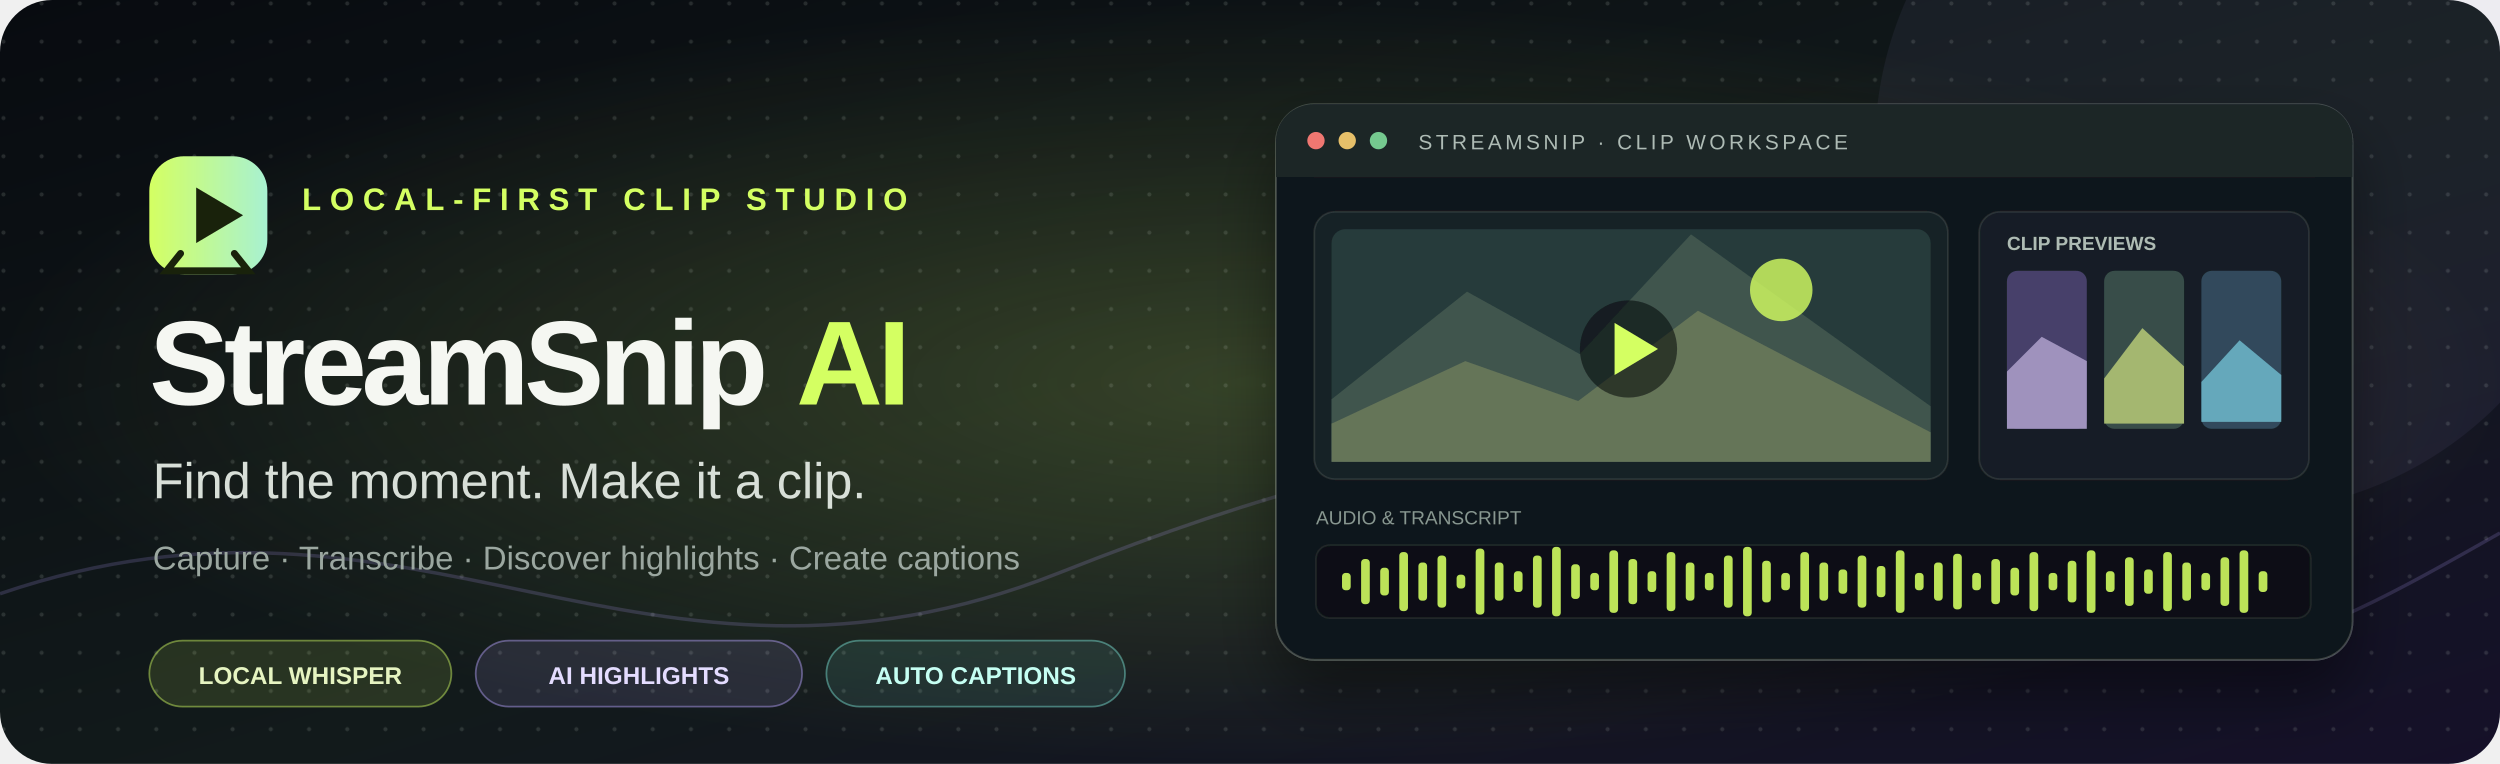
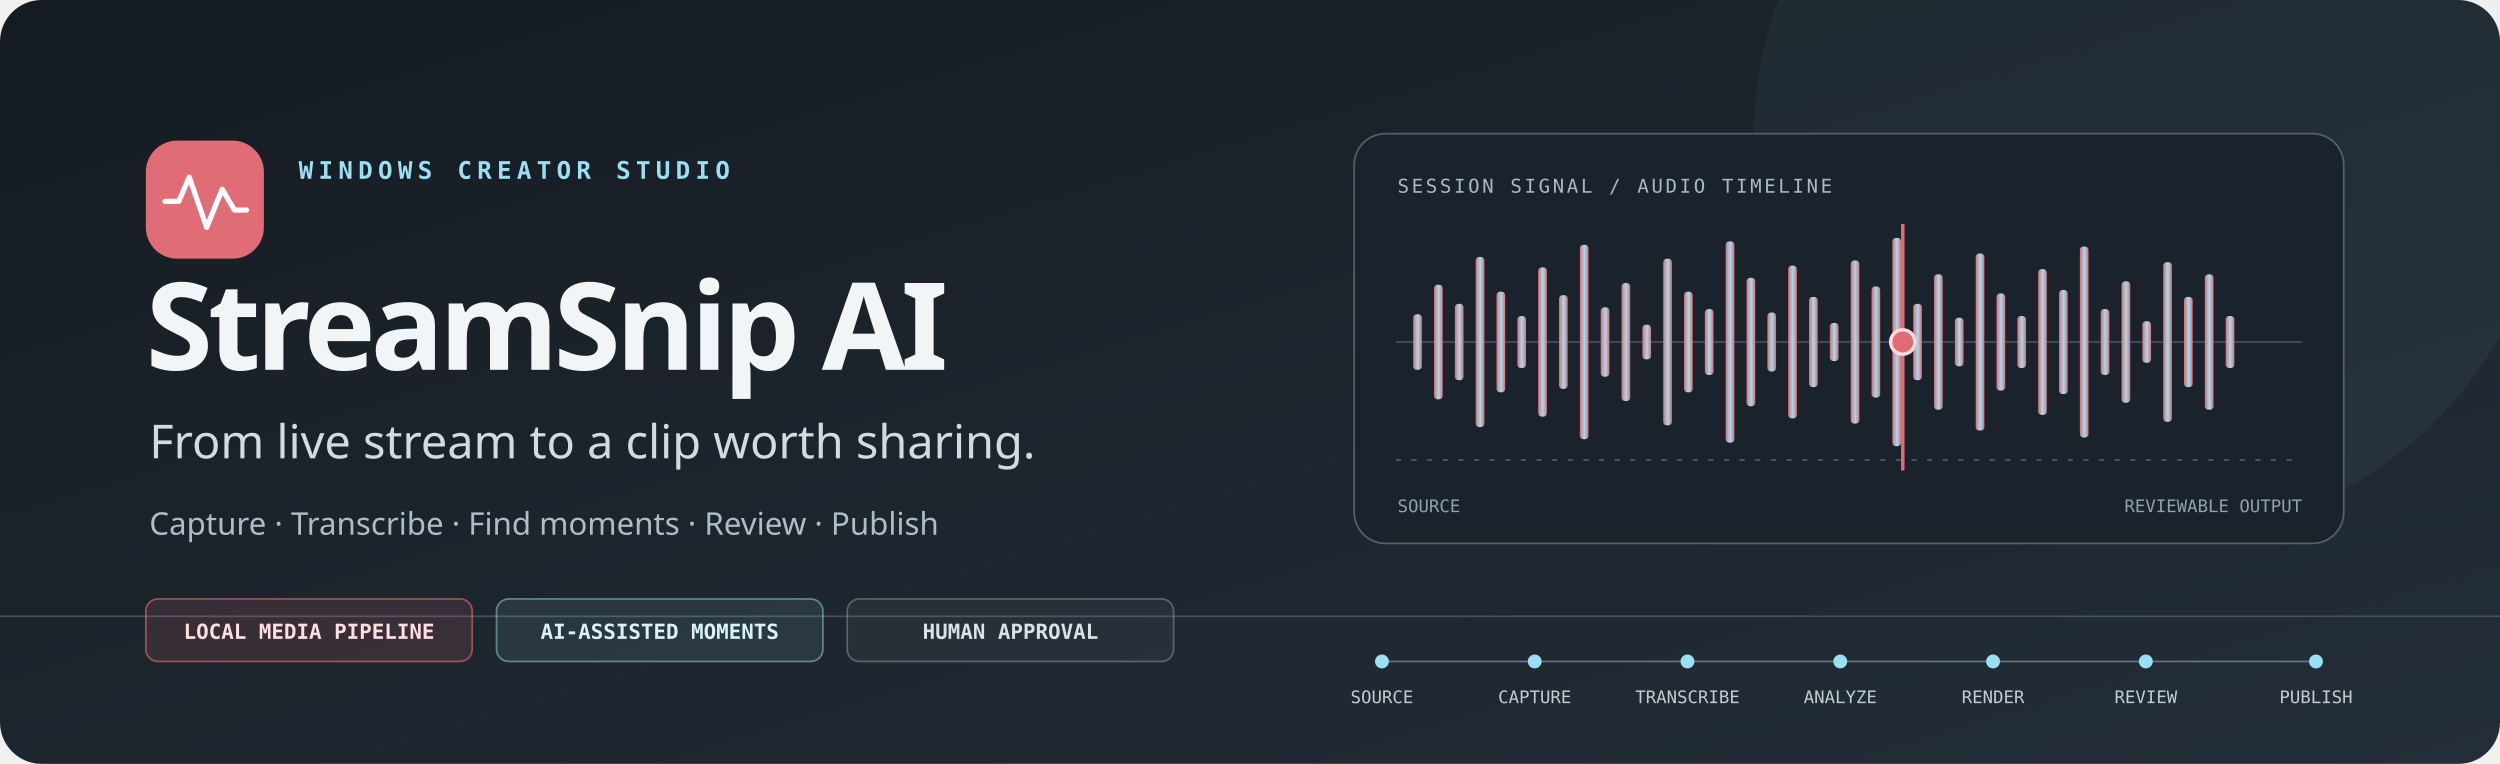
<svg xmlns="http://www.w3.org/2000/svg" width="1440" height="440" viewBox="0 0 1440 440" role="img" aria-labelledby="title desc">
  <defs>
-     <linearGradient id="bg" x2="1" y2="1">
-       <stop stop-color="#080b10" />
-       <stop offset=".55" stop-color="#121a1b" />
-       <stop offset="1" stop-color="#151029" />
+     <linearGradient id="background" x1="0" y1="0" x2="1" y2="1">
+       <stop stop-color="#151b22" />
+       <stop offset="1" stop-color="#242e38" />
    </linearGradient>
-     <linearGradient id="lime" x2="1">
-       <stop stop-color="#d4ff62" />
-       <stop offset="1" stop-color="#a8f1d1" />
+     <linearGradient id="trace" x1="0" y1="0" x2="1" y2="0">
+       <stop stop-color="#e06c75" />
+       <stop offset=".53" stop-color="#9cdef2" />
+       <stop offset="1" stop-color="#e06c75" />
    </linearGradient>
-     <linearGradient id="violet" x2="1">
-       <stop stop-color="#8f73e8" />
-       <stop offset="1" stop-color="#c4b4ff" />
-     </linearGradient>
-     <radialGradient id="glow">
-       <stop stop-color="#b7d65a" stop-opacity=".22" />
-       <stop offset="1" stop-color="#b7d65a" stop-opacity="0" />
-     </radialGradient>
-     <pattern id="dots" width="22" height="22" patternUnits="userSpaceOnUse">
-       <circle cx="2" cy="2" r="1.2" fill="#d9e6d9" opacity=".18" />
-     </pattern>
-     <filter id="shadow" x="-30%" y="-30%" width="160%" height="160%">
-       <feDropShadow dx="0" dy="20" stdDeviation="18" flood-color="#000" flood-opacity=".42" />
-     </filter>
  </defs>
-   <rect width="1440" height="440" rx="30" fill="url(#bg)" />
-   <rect width="1440" height="440" rx="30" fill="url(#glow)" />
-   <rect width="1440" height="440" rx="30" fill="url(#dots)" opacity=".75" />
-   <path d="M0 342C240 260 370 425 610 330s360-95 500-5 210 50 330-18" fill="none" stroke="#b9a4ff" stroke-opacity=".18" stroke-width="2" />
-   <circle cx="1290" cy="85" r="210" fill="#b9a4ff" opacity=".06" />
-   <g transform="translate(86 90)">
-     <rect width="68" height="68" rx="20" fill="url(#lime)" />
-     <path d="M27 18v32l27-16z" fill="#19220b" />
-     <path d="M18 56l-8 10h47l-8-10" fill="none" stroke="#19220b" stroke-width="4" stroke-linecap="round" />
-     <text x="88" y="31" fill="#d4ff62" font-family="Segoe UI,Arial,sans-serif" font-size="18" font-weight="700" letter-spacing="5">LOCAL-FIRST CLIP STUDIO</text>
-     <text x="0" y="143" fill="#f5f7f2" font-family="Segoe UI,Arial,sans-serif" font-size="69" font-weight="800" letter-spacing="-3">StreamSnip <tspan fill="#d4ff62">AI</tspan>
-     </text>
-     <text x="2" y="197" fill="#d8dfd8" font-family="Segoe UI,Arial,sans-serif" font-size="29">Find the moment. Make it a clip.</text>
-     <text x="2" y="238" fill="#9ba7a0" font-family="Segoe UI,Arial,sans-serif" font-size="19">Capture · Transcribe · Discover highlights · Create captions</text>
-     <g transform="translate(0 279)">
-       <rect width="174" height="38" rx="19" fill="#d4ff62" fill-opacity=".12" stroke="#d4ff62" stroke-opacity=".45" />
-       <text x="87" y="25" text-anchor="middle" fill="#e6f4c1" font-family="Segoe UI,Arial,sans-serif" font-size="14" font-weight="700">LOCAL WHISPER</text>
-       <rect x="188" width="188" height="38" rx="19" fill="#b9a4ff" fill-opacity=".12" stroke="#b9a4ff" stroke-opacity=".45" />
-       <text x="282" y="25" text-anchor="middle" fill="#e4dcff" font-family="Segoe UI,Arial,sans-serif" font-size="14" font-weight="700">AI HIGHLIGHTS</text>
-       <rect x="390" width="172" height="38" rx="19" fill="#7ee7db" fill-opacity=".10" stroke="#7ee7db" stroke-opacity=".45" />
-       <text x="476" y="25" text-anchor="middle" fill="#c5fff3" font-family="Segoe UI,Arial,sans-serif" font-size="14" font-weight="700">AUTO CAPTIONS</text>
+   <rect width="1440" height="440" rx="24" fill="url(#background)" />
+   <path d="M0 355H1440" stroke="#43515c" stroke-width="1" />
+   <circle cx="1240" cy="80" r="230" fill="#9cdef2" opacity=".045" />
+   <g transform="translate(84 81)">
+     <rect width="68" height="68" rx="18" fill="#e06c75" />
+     <path d="M11 35h8l6-14 10 29 9-22 7 12h7" stroke="#fff" stroke-width="3" fill="none" stroke-linecap="round" stroke-linejoin="round" />
+     <text x="88" y="22" fill="#9cdef2" font-family="'IBM Plex Mono',Consolas,monospace" font-size="14" font-weight="600" letter-spacing="3">WINDOWS CREATOR STUDIO</text>
+     <text x="0" y="132" fill="#f1f5f7" font-family="'IBM Plex Sans',Segoe UI,sans-serif" font-size="70" font-weight="650" letter-spacing="-2.8">StreamSnip AI</text>
+     <text x="2" y="183" fill="#d0dce1" font-family="'IBM Plex Sans',Segoe UI,sans-serif" font-size="27">From live stream to a clip worth sharing.</text>
+     <text x="2" y="227" fill="#aebdc6" font-family="'IBM Plex Sans',Segoe UI,sans-serif" font-size="18">Capture · Transcribe · Find moments · Review · Publish</text>
+     <g transform="translate(0 264)" font-family="'IBM Plex Mono',Consolas,monospace" font-size="12" font-weight="600">
+       <rect width="188" height="36" rx="7" fill="#e06c75" fill-opacity=".14" stroke="#e06c75" stroke-opacity=".62" />
+       <text x="94" y="23" text-anchor="middle" fill="#ffdfe1">LOCAL MEDIA PIPELINE</text>
+       <rect x="202" width="188" height="36" rx="7" fill="#9cdef2" fill-opacity=".10" stroke="#9cdef2" stroke-opacity=".5" />
+       <text x="296" y="23" text-anchor="middle" fill="#d8f3fb">AI-ASSISTED MOMENTS</text>
+       <rect x="404" width="188" height="36" rx="7" fill="#fff" fill-opacity=".04" stroke="#84949e" stroke-opacity=".55" />
+       <text x="498" y="23" text-anchor="middle" fill="#d8e2e7">HUMAN APPROVAL</text>
    </g>
  </g>
-   <g transform="translate(735 60)" filter="url(#shadow)">
-     <rect width="620" height="320" rx="22" fill="#10171a" stroke="#dbe8dc" stroke-opacity=".22" />
-     <rect width="620" height="42" rx="22" fill="#1b2527" />
-     <path d="M0 22v20h620V22" fill="#1b2527" />
-     <circle cx="23" cy="21" r="5" fill="#ef7771" />
-     <circle cx="41" cy="21" r="5" fill="#e6bf69" />
-     <circle cx="59" cy="21" r="5" fill="#75c98f" />
-     <text x="82" y="26" fill="#aebbb4" font-family="Segoe UI,Arial,sans-serif" font-size="12" letter-spacing="2">STREAMSNIP · CLIP WORKSPACE</text>
-     <rect x="22" y="62" width="365" height="154" rx="12" fill="#182427" stroke="#ffffff" stroke-opacity=".1" />
-     <rect x="32" y="72" width="345" height="134" rx="8" fill="#263b3b" />
-     <path d="M32 170L110 108l65 36 64-69 138 99v32H32z" fill="#40554d" />
-     <path d="M32 184l77-36 65 23 69-52 134 70v17H32z" fill="#657458" />
-     <circle cx="291" cy="107" r="18" fill="#d4ff62" opacity=".8" />
-     <circle cx="203" cy="141" r="28" fill="#070c0d" fill-opacity=".58" />
-     <path d="M195 126v30l25-15z" fill="#d4ff62" />
-     <rect x="405" y="62" width="190" height="154" rx="12" fill="#171f25" stroke="#ffffff" stroke-opacity=".1" />
-     <text x="421" y="84" fill="#aebbb4" font-family="Segoe UI,Arial,sans-serif" font-size="11" font-weight="700">CLIP PREVIEWS</text>
-     <g transform="translate(421 96)">
-       <rect width="46" height="91" rx="6" fill="#46406a" />
-       <path d="M0 58l20-20 26 14v39H0z" fill="#9f92bd" />
-       <rect x="56" width="46" height="91" rx="6" fill="#384e4a" />
-       <path d="M56 62l22-29 24 22v33H56z" fill="#a4b76f" />
-       <rect x="112" width="46" height="91" rx="6" fill="#30495b" />
-       <path d="M112 64l22-24 24 20v27h-46z" fill="#65a8bb" />
+   <g transform="translate(780 77)">
+     <rect width="570" height="236" rx="18" fill="#1a222b" stroke="#52616d" />
+     <text x="25" y="34" fill="#a9bac4" font-family="'IBM Plex Mono',Consolas,monospace" font-size="11" letter-spacing="1.5">SESSION SIGNAL / AUDIO TIMELINE</text>
+     <path d="M24 120H546" stroke="#43515c" stroke-width="1" />
+     <g fill="url(#trace)">
+       <rect x="34" y="104" width="5" height="32" rx="2" />
+       <rect x="46" y="87" width="5" height="66" rx="2" />
+       <rect x="58" y="98" width="5" height="44" rx="2" />
+       <rect x="70" y="71" width="5" height="98" rx="2" />
+       <rect x="82" y="91" width="5" height="58" rx="2" />
+       <rect x="94" y="105" width="5" height="30" rx="2" />
+       <rect x="106" y="77" width="5" height="86" rx="2" />
+       <rect x="118" y="93" width="5" height="54" rx="2" />
+       <rect x="130" y="64" width="5" height="112" rx="2" />
+       <rect x="142" y="100" width="5" height="40" rx="2" />
+       <rect x="154" y="86" width="5" height="68" rx="2" />
+       <rect x="166" y="110" width="5" height="20" rx="2" />
+       <rect x="178" y="72" width="5" height="96" rx="2" />
+       <rect x="190" y="91" width="5" height="58" rx="2" />
+       <rect x="202" y="101" width="5" height="38" rx="2" />
+       <rect x="214" y="62" width="5" height="116" rx="2" />
+       <rect x="226" y="83" width="5" height="74" rx="2" />
+       <rect x="238" y="103" width="5" height="34" rx="2" />
+       <rect x="250" y="76" width="5" height="88" rx="2" />
+       <rect x="262" y="94" width="5" height="52" rx="2" />
+       <rect x="274" y="109" width="5" height="22" rx="2" />
+       <rect x="286" y="73" width="5" height="94" rx="2" />
+       <rect x="298" y="88" width="5" height="64" rx="2" />
+       <rect x="310" y="60" width="5" height="120" rx="2" />
+       <rect x="322" y="98" width="5" height="44" rx="2" />
+       <rect x="334" y="81" width="5" height="78" rx="2" />
+       <rect x="346" y="106" width="5" height="28" rx="2" />
+       <rect x="358" y="69" width="5" height="102" rx="2" />
+       <rect x="370" y="92" width="5" height="56" rx="2" />
+       <rect x="382" y="105" width="5" height="30" rx="2" />
+       <rect x="394" y="78" width="5" height="84" rx="2" />
+       <rect x="406" y="90" width="5" height="60" rx="2" />
+       <rect x="418" y="65" width="5" height="110" rx="2" />
+       <rect x="430" y="101" width="5" height="38" rx="2" />
+       <rect x="442" y="85" width="5" height="70" rx="2" />
+       <rect x="454" y="108" width="5" height="24" rx="2" />
+       <rect x="466" y="74" width="5" height="92" rx="2" />
+       <rect x="478" y="94" width="5" height="52" rx="2" />
+       <rect x="490" y="81" width="5" height="78" rx="2" />
+       <rect x="502" y="105" width="5" height="30" rx="2" />
    </g>
-     <text x="23" y="242" fill="#879791" font-family="Segoe UI,Arial,sans-serif" font-size="11">AUDIO &amp; TRANSCRIPT</text>
-     <rect x="23" y="254" width="573" height="42" rx="8" fill="#0b1114" stroke="#ffffff" stroke-opacity=".08" />
-     <g fill="#d4ff62" opacity=".88">
-       <rect x="38" y="270" width="5" height="10" rx="2" />
-       <rect x="49" y="262" width="5" height="26" rx="2" />
-       <rect x="60" y="267" width="5" height="16" rx="2" />
-       <rect x="71" y="258" width="5" height="34" rx="2" />
-       <rect x="82" y="264" width="5" height="22" rx="2" />
-       <rect x="93" y="260" width="5" height="30" rx="2" />
-       <rect x="104" y="271" width="5" height="8" rx="2" />
-       <rect x="115" y="256" width="5" height="38" rx="2" />
-       <rect x="126" y="264" width="5" height="22" rx="2" />
-       <rect x="137" y="269" width="5" height="12" rx="2" />
-       <rect x="148" y="260" width="5" height="30" rx="2" />
-       <rect x="159" y="255" width="5" height="40" rx="2" />
-       <rect x="170" y="265" width="5" height="20" rx="2" />
-       <rect x="181" y="270" width="5" height="10" rx="2" />
-       <rect x="192" y="257" width="5" height="36" rx="2" />
-       <rect x="203" y="262" width="5" height="26" rx="2" />
-       <rect x="214" y="269" width="5" height="12" rx="2" />
-       <rect x="225" y="258" width="5" height="34" rx="2" />
-       <rect x="236" y="264" width="5" height="22" rx="2" />
-       <rect x="247" y="270" width="5" height="10" rx="2" />
-       <rect x="258" y="260" width="5" height="30" rx="2" />
-       <rect x="269" y="255" width="5" height="40" rx="2" />
-       <rect x="280" y="263" width="5" height="24" rx="2" />
-       <rect x="291" y="270" width="5" height="10" rx="2" />
-       <rect x="302" y="258" width="5" height="34" rx="2" />
-       <rect x="313" y="264" width="5" height="22" rx="2" />
-       <rect x="324" y="268" width="5" height="14" rx="2" />
-       <rect x="335" y="260" width="5" height="30" rx="2" />
-       <rect x="346" y="266" width="5" height="18" rx="2" />
-       <rect x="357" y="257" width="5" height="36" rx="2" />
-       <rect x="368" y="270" width="5" height="10" rx="2" />
-       <rect x="379" y="264" width="5" height="22" rx="2" />
-       <rect x="390" y="259" width="5" height="32" rx="2" />
-       <rect x="401" y="270" width="5" height="10" rx="2" />
-       <rect x="412" y="262" width="5" height="26" rx="2" />
-       <rect x="423" y="267" width="5" height="16" rx="2" />
-       <rect x="434" y="258" width="5" height="34" rx="2" />
-       <rect x="445" y="270" width="5" height="10" rx="2" />
-       <rect x="456" y="263" width="5" height="24" rx="2" />
-       <rect x="467" y="257" width="5" height="36" rx="2" />
-       <rect x="478" y="269" width="5" height="12" rx="2" />
-       <rect x="489" y="261" width="5" height="28" rx="2" />
-       <rect x="500" y="268" width="5" height="14" rx="2" />
-       <rect x="511" y="258" width="5" height="34" rx="2" />
-       <rect x="522" y="264" width="5" height="22" rx="2" />
-       <rect x="533" y="270" width="5" height="10" rx="2" />
-       <rect x="544" y="261" width="5" height="28" rx="2" />
-       <rect x="555" y="257" width="5" height="36" rx="2" />
-       <rect x="566" y="269" width="5" height="12" rx="2" />
+     <path d="M24 188H546" stroke="#4b5b66" stroke-width="1" stroke-dasharray="3 6" />
+     <path d="M316 52V194" stroke="#e06c75" stroke-width="2" />
+     <circle cx="316" cy="120" r="7" fill="#e06c75" stroke="#ffd9dc" stroke-width="2" />
+     <text x="25" y="218" fill="#91a2ad" font-family="'IBM Plex Mono',Consolas,monospace" font-size="10">SOURCE</text>
+     <text x="546" y="218" text-anchor="end" fill="#91a2ad" font-family="'IBM Plex Mono',Consolas,monospace" font-size="10">REVIEWABLE OUTPUT</text>
+   </g>
+   <g transform="translate(786 371)" font-family="'IBM Plex Mono',Consolas,monospace" font-size="10">
+     <path d="M9 10H548" stroke="#64737d" stroke-width="1" />
+     <g fill="#9cdef2">
+       <circle cx="10" cy="10" r="4" />
+       <circle cx="98" cy="10" r="4" />
+       <circle cx="186" cy="10" r="4" />
+       <circle cx="274" cy="10" r="4" />
+       <circle cx="362" cy="10" r="4" />
+       <circle cx="450" cy="10" r="4" />
+       <circle cx="548" cy="10" r="4" />
+     </g>
+     <g fill="#c2cdd3">
+       <text x="10" y="34" text-anchor="middle">SOURCE</text>
+       <text x="98" y="34" text-anchor="middle">CAPTURE</text>
+       <text x="186" y="34" text-anchor="middle">TRANSCRIBE</text>
+       <text x="274" y="34" text-anchor="middle">ANALYZE</text>
+       <text x="362" y="34" text-anchor="middle">RENDER</text>
+       <text x="450" y="34" text-anchor="middle">REVIEW</text>
+       <text x="548" y="34" text-anchor="middle">PUBLISH</text>
    </g>
  </g>
</svg>
